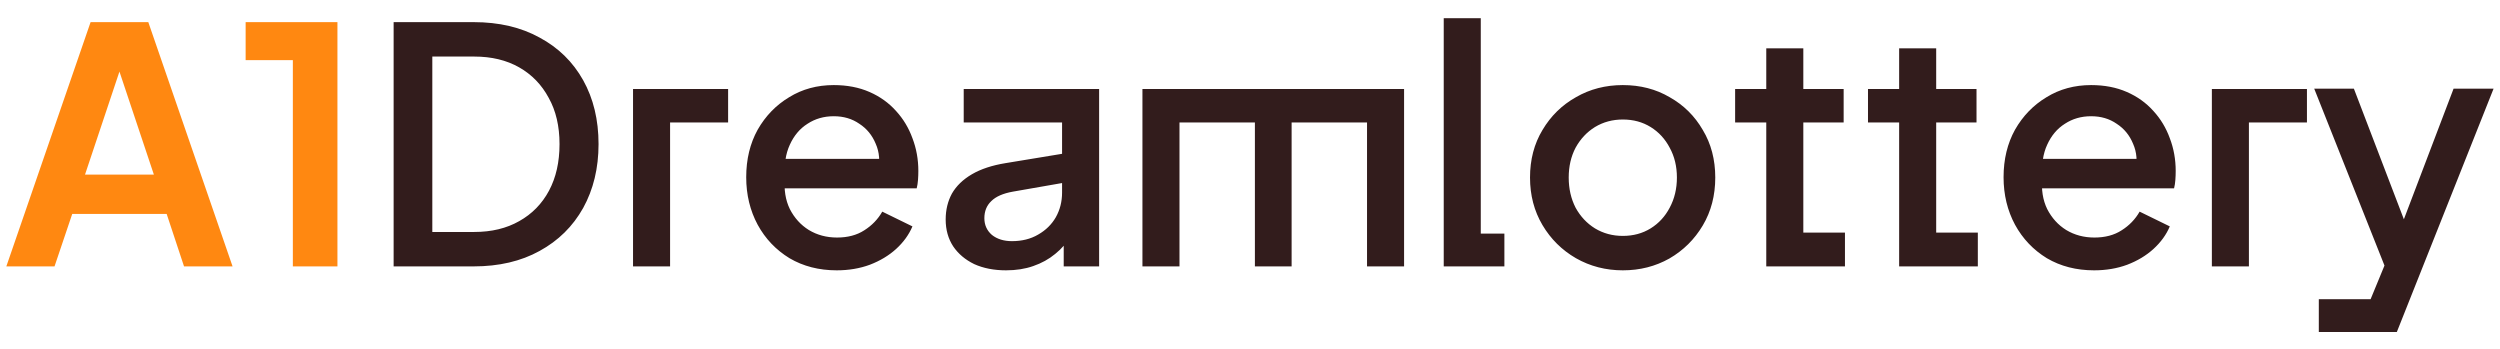
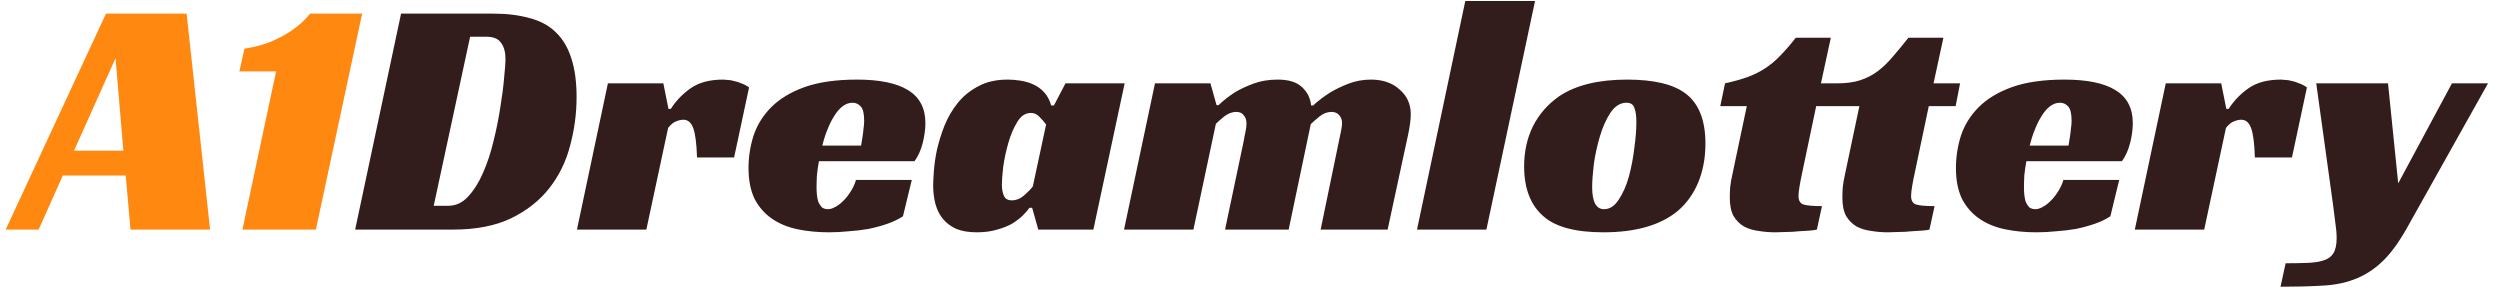
- <svg xmlns="http://www.w3.org/2000/svg" width="122" height="17" viewBox="0 0 122 17" fill="none">
-   <path d="M0.309 13L4.421 1.08H7.237L11.349 13H8.981L8.133 10.44H3.525L2.661 13H0.309ZM4.149 8.52H7.509L5.525 2.584H6.133L4.149 8.52ZM14.291 13V2.936H11.987V1.08H16.467V13H14.291Z" fill="#FF8811" />
-   <path d="M19.209 13V1.08H23.113C24.35 1.08 25.422 1.331 26.329 1.832C27.246 2.323 27.955 3.016 28.457 3.912C28.958 4.808 29.209 5.848 29.209 7.032C29.209 8.205 28.958 9.245 28.457 10.152C27.955 11.048 27.246 11.747 26.329 12.248C25.422 12.749 24.35 13 23.113 13H19.209ZM21.097 11.32H23.145C23.987 11.32 24.718 11.144 25.337 10.792C25.966 10.44 26.451 9.944 26.793 9.304C27.134 8.664 27.305 7.907 27.305 7.032C27.305 6.157 27.129 5.405 26.777 4.776C26.435 4.136 25.955 3.64 25.337 3.288C24.718 2.936 23.987 2.76 23.145 2.76H21.097V11.32ZM30.892 13V4.344H35.532V5.976H32.7V13H30.892ZM40.831 13.192C39.967 13.192 39.199 12.995 38.527 12.6C37.866 12.195 37.348 11.651 36.975 10.968C36.602 10.275 36.415 9.501 36.415 8.648C36.415 7.773 36.602 7 36.975 6.328C37.359 5.656 37.871 5.128 38.511 4.744C39.151 4.349 39.876 4.152 40.687 4.152C41.338 4.152 41.919 4.264 42.431 4.488C42.943 4.712 43.375 5.021 43.727 5.416C44.079 5.8 44.346 6.243 44.527 6.744C44.719 7.245 44.815 7.779 44.815 8.344C44.815 8.483 44.81 8.627 44.799 8.776C44.788 8.925 44.767 9.064 44.735 9.192H37.839V7.752H43.711L42.847 8.408C42.954 7.885 42.916 7.421 42.735 7.016C42.564 6.6 42.298 6.275 41.935 6.04C41.583 5.795 41.167 5.672 40.687 5.672C40.207 5.672 39.78 5.795 39.407 6.04C39.034 6.275 38.746 6.616 38.543 7.064C38.34 7.501 38.26 8.035 38.303 8.664C38.25 9.251 38.33 9.763 38.543 10.2C38.767 10.637 39.076 10.979 39.471 11.224C39.876 11.469 40.335 11.592 40.847 11.592C41.37 11.592 41.812 11.475 42.175 11.24C42.548 11.005 42.842 10.701 43.055 10.328L44.527 11.048C44.356 11.453 44.09 11.821 43.727 12.152C43.375 12.472 42.948 12.728 42.447 12.92C41.956 13.101 41.418 13.192 40.831 13.192ZM49.093 13.192C48.507 13.192 47.989 13.091 47.541 12.888C47.104 12.675 46.763 12.387 46.517 12.024C46.272 11.651 46.149 11.213 46.149 10.712C46.149 10.243 46.251 9.821 46.453 9.448C46.667 9.075 46.992 8.76 47.429 8.504C47.867 8.248 48.416 8.067 49.077 7.96L52.085 7.464V8.888L49.429 9.352C48.949 9.437 48.597 9.592 48.373 9.816C48.149 10.029 48.037 10.307 48.037 10.648C48.037 10.979 48.16 11.251 48.405 11.464C48.661 11.667 48.987 11.768 49.381 11.768C49.872 11.768 50.299 11.661 50.661 11.448C51.035 11.235 51.323 10.952 51.525 10.6C51.728 10.237 51.829 9.837 51.829 9.4V5.976H47.029V4.344H53.637V13H51.909V11.432L52.277 11.48C52.075 11.832 51.813 12.136 51.493 12.392C51.184 12.648 50.827 12.845 50.421 12.984C50.027 13.123 49.584 13.192 49.093 13.192ZM55.751 13V4.344H68.519V13H66.711V5.976H63.031V13H61.239V5.976H57.559V13H55.751ZM70.454 13V0.888H72.262V11.4H73.414V13H70.454ZM79.193 13.192C78.361 13.192 77.598 12.995 76.905 12.6C76.222 12.205 75.678 11.667 75.273 10.984C74.868 10.301 74.665 9.528 74.665 8.664C74.665 7.789 74.868 7.016 75.273 6.344C75.678 5.661 76.222 5.128 76.905 4.744C77.588 4.349 78.35 4.152 79.193 4.152C80.046 4.152 80.809 4.349 81.481 4.744C82.164 5.128 82.702 5.661 83.097 6.344C83.502 7.016 83.705 7.789 83.705 8.664C83.705 9.539 83.502 10.317 83.097 11C82.692 11.683 82.148 12.221 81.465 12.616C80.782 13 80.025 13.192 79.193 13.192ZM79.193 11.512C79.705 11.512 80.158 11.389 80.553 11.144C80.948 10.899 81.257 10.563 81.481 10.136C81.716 9.699 81.833 9.208 81.833 8.664C81.833 8.12 81.716 7.635 81.481 7.208C81.257 6.781 80.948 6.445 80.553 6.2C80.158 5.955 79.705 5.832 79.193 5.832C78.692 5.832 78.238 5.955 77.833 6.2C77.438 6.445 77.124 6.781 76.889 7.208C76.665 7.635 76.553 8.12 76.553 8.664C76.553 9.208 76.665 9.699 76.889 10.136C77.124 10.563 77.438 10.899 77.833 11.144C78.238 11.389 78.692 11.512 79.193 11.512ZM86.194 13V5.976H84.674V4.344H86.194V2.36H88.002V4.344H89.97V5.976H88.002V11.352H90.034V13H86.194ZM92.678 13V5.976H91.158V4.344H92.678V2.36H94.486V4.344H96.454V5.976H94.486V11.352H96.518V13H92.678ZM102.19 13.192C101.326 13.192 100.558 12.995 99.886 12.6C99.225 12.195 98.708 11.651 98.334 10.968C97.961 10.275 97.774 9.501 97.774 8.648C97.774 7.773 97.961 7 98.334 6.328C98.718 5.656 99.23 5.128 99.87 4.744C100.51 4.349 101.236 4.152 102.046 4.152C102.697 4.152 103.278 4.264 103.79 4.488C104.302 4.712 104.734 5.021 105.086 5.416C105.438 5.8 105.705 6.243 105.886 6.744C106.078 7.245 106.174 7.779 106.174 8.344C106.174 8.483 106.169 8.627 106.158 8.776C106.148 8.925 106.126 9.064 106.094 9.192H99.198V7.752H105.07L104.206 8.408C104.313 7.885 104.276 7.421 104.094 7.016C103.924 6.6 103.657 6.275 103.294 6.04C102.942 5.795 102.526 5.672 102.046 5.672C101.566 5.672 101.14 5.795 100.766 6.04C100.393 6.275 100.105 6.616 99.902 7.064C99.7 7.501 99.62 8.035 99.662 8.664C99.609 9.251 99.689 9.763 99.902 10.2C100.126 10.637 100.436 10.979 100.83 11.224C101.236 11.469 101.694 11.592 102.206 11.592C102.729 11.592 103.172 11.475 103.534 11.24C103.908 11.005 104.201 10.701 104.414 10.328L105.886 11.048C105.716 11.453 105.449 11.821 105.086 12.152C104.734 12.472 104.308 12.728 103.806 12.92C103.316 13.101 102.777 13.192 102.19 13.192ZM107.939 13V4.344H112.579V5.976H109.747V13H107.939ZM113.158 16.2V14.6H115.686L116.662 12.232L116.678 13.752L112.934 4.328H114.87L117.638 11.56H116.982L119.734 4.328H121.686L116.966 16.2H113.158Z" fill="#321C1C" />
+ <svg xmlns="http://www.w3.org/2000/svg" width="147" height="17" viewBox="0 0 147 17" fill="none">
+   <path d="M12.353 13.5H7.673L7.393 10.32H3.693L2.273 13.5H0.333L6.233 0.8H10.973L12.353 13.5ZM4.353 8.86H7.253L6.793 3.42L4.353 8.86ZM14.374 2.86C15.2 2.74 15.947 2.493 16.614 2.12C17.294 1.747 17.834 1.307 18.234 0.8H21.294L18.574 13.5H14.254L16.234 4.2H14.074L14.374 2.86Z" fill="#FF8811" />
+   <path d="M20.883 13.5L23.583 0.8H28.963C29.79 0.8 30.509 0.887 31.123 1.06C31.75 1.22 32.263 1.493 32.663 1.88C33.076 2.267 33.383 2.773 33.583 3.4C33.796 4.027 33.903 4.793 33.903 5.7C33.903 6.673 33.776 7.627 33.523 8.56C33.283 9.493 32.876 10.327 32.303 11.06C31.73 11.793 30.976 12.387 30.043 12.84C29.123 13.28 27.983 13.5 26.623 13.5H20.883ZM26.363 12.1C26.803 12.1 27.189 11.92 27.523 11.56C27.869 11.187 28.163 10.72 28.403 10.16C28.656 9.587 28.863 8.96 29.023 8.28C29.196 7.587 29.329 6.92 29.423 6.28C29.529 5.64 29.603 5.067 29.643 4.56C29.696 4.053 29.723 3.693 29.723 3.48C29.723 3.067 29.636 2.747 29.463 2.52C29.303 2.28 29.016 2.16 28.603 2.16H27.643L25.503 12.1H26.363ZM35.745 4.9H39.005L39.305 6.4H39.445C39.752 5.92 40.145 5.513 40.625 5.18C41.105 4.847 41.738 4.68 42.525 4.68C42.578 4.68 42.658 4.687 42.765 4.7C42.885 4.7 43.012 4.72 43.145 4.76C43.292 4.787 43.438 4.833 43.585 4.9C43.745 4.953 43.898 5.033 44.045 5.14L43.165 9.26H40.985C40.958 8.433 40.885 7.86 40.765 7.54C40.645 7.207 40.452 7.04 40.185 7.04C40.052 7.04 39.905 7.073 39.745 7.14C39.598 7.193 39.445 7.32 39.285 7.52L38.005 13.5H33.925L35.745 4.9ZM48.153 9.48C48.1 9.773 48.06 10.053 48.033 10.32C48.02 10.587 48.013 10.827 48.013 11.04C48.013 11.16 48.02 11.293 48.033 11.44C48.046 11.587 48.073 11.727 48.113 11.86C48.166 11.98 48.233 12.087 48.313 12.18C48.406 12.26 48.533 12.3 48.693 12.3C48.813 12.3 48.946 12.26 49.093 12.18C49.253 12.1 49.406 11.987 49.553 11.84C49.713 11.693 49.86 11.513 49.993 11.3C50.14 11.087 50.253 10.847 50.333 10.58H53.613L53.093 12.72C52.826 12.893 52.52 13.04 52.173 13.16C51.826 13.28 51.46 13.38 51.073 13.46C50.686 13.527 50.293 13.573 49.893 13.6C49.493 13.64 49.113 13.66 48.753 13.66C48.086 13.66 47.466 13.6 46.893 13.48C46.32 13.36 45.82 13.153 45.393 12.86C44.966 12.567 44.626 12.18 44.373 11.7C44.133 11.207 44.013 10.6 44.013 9.88C44.013 9.227 44.113 8.587 44.313 7.96C44.526 7.333 44.873 6.78 45.353 6.3C45.846 5.807 46.5 5.413 47.313 5.12C48.14 4.827 49.166 4.68 50.393 4.68C51.726 4.68 52.726 4.887 53.393 5.3C54.073 5.713 54.413 6.36 54.413 7.24C54.413 7.6 54.36 7.993 54.253 8.42C54.146 8.833 53.986 9.187 53.773 9.48H48.153ZM50.813 7.1C50.813 6.687 50.746 6.407 50.613 6.26C50.48 6.113 50.32 6.04 50.133 6.04C49.92 6.04 49.72 6.113 49.533 6.26C49.36 6.393 49.2 6.58 49.053 6.82C48.906 7.047 48.773 7.313 48.653 7.62C48.533 7.913 48.433 8.227 48.353 8.56H50.633C50.66 8.4 50.686 8.233 50.713 8.06C50.74 7.913 50.76 7.753 50.773 7.58C50.8 7.407 50.813 7.247 50.813 7.1ZM66.13 4.9L64.29 13.5H61.05L60.691 12.22H60.531C60.45 12.34 60.324 12.487 60.151 12.66C59.99 12.82 59.784 12.98 59.531 13.14C59.277 13.287 58.977 13.407 58.63 13.5C58.284 13.607 57.884 13.66 57.431 13.66C56.964 13.66 56.564 13.593 56.23 13.46C55.91 13.313 55.651 13.12 55.45 12.88C55.251 12.64 55.104 12.353 55.011 12.02C54.917 11.673 54.87 11.3 54.87 10.9C54.87 10.727 54.884 10.453 54.91 10.08C54.937 9.693 54.997 9.273 55.09 8.82C55.197 8.353 55.344 7.88 55.531 7.4C55.73 6.907 55.99 6.46 56.31 6.06C56.63 5.66 57.031 5.333 57.511 5.08C57.99 4.813 58.571 4.68 59.251 4.68C59.49 4.68 59.737 4.7 59.99 4.74C60.257 4.78 60.511 4.853 60.751 4.96C60.99 5.067 61.204 5.22 61.391 5.42C61.577 5.62 61.717 5.88 61.81 6.2H61.971L62.651 4.9H66.13ZM60.611 6.64C60.291 6.64 60.024 6.82 59.81 7.18C59.597 7.527 59.424 7.933 59.291 8.4C59.157 8.867 59.057 9.333 58.99 9.8C58.937 10.267 58.91 10.613 58.91 10.84C58.91 11.107 58.95 11.333 59.031 11.52C59.111 11.693 59.264 11.78 59.49 11.78C59.757 11.78 60.004 11.68 60.23 11.48C60.457 11.28 60.624 11.107 60.73 10.96L61.511 7.32C61.404 7.173 61.277 7.027 61.13 6.88C60.984 6.72 60.81 6.64 60.611 6.64ZM71.653 6.18C71.933 5.913 72.246 5.667 72.593 5.44C72.9 5.253 73.266 5.08 73.693 4.92C74.12 4.76 74.6 4.68 75.133 4.68C75.773 4.68 76.246 4.827 76.553 5.12C76.873 5.413 77.053 5.773 77.093 6.2H77.213C77.52 5.92 77.853 5.667 78.213 5.44C78.52 5.253 78.88 5.08 79.293 4.92C79.706 4.76 80.146 4.68 80.613 4.68C81.306 4.68 81.866 4.873 82.293 5.26C82.733 5.633 82.953 6.12 82.953 6.72C82.953 7.027 82.9 7.433 82.793 7.94C82.686 8.447 82.566 9 82.433 9.6L81.593 13.5H77.653L78.733 8.28C78.773 8.08 78.813 7.887 78.853 7.7C78.893 7.513 78.913 7.36 78.913 7.24C78.913 7.053 78.86 6.9 78.753 6.78C78.646 6.647 78.493 6.58 78.293 6.58C78.04 6.58 77.8 6.673 77.573 6.86C77.36 7.033 77.193 7.18 77.073 7.3L75.773 13.5H72.033L73.133 8.28C73.16 8.107 73.193 7.933 73.233 7.76C73.273 7.573 73.293 7.407 73.293 7.26C73.293 7.06 73.24 6.9 73.133 6.78C73.04 6.647 72.893 6.58 72.693 6.58C72.453 6.58 72.22 6.667 71.993 6.84C71.78 7.013 71.613 7.16 71.493 7.28L70.173 13.5H66.093L67.913 4.9H71.173L71.533 6.18H71.653ZM87.4 13.5H83.32L86.159 0.06H90.26L87.4 13.5ZM95.679 4.68C97.266 4.68 98.419 4.96 99.139 5.52C99.899 6.107 100.279 7.08 100.279 8.44C100.279 9.28 100.139 10.04 99.859 10.72C99.579 11.387 99.186 11.94 98.679 12.38C97.666 13.233 96.199 13.66 94.279 13.66C92.639 13.66 91.466 13.347 90.759 12.72C89.999 12.067 89.619 11.087 89.619 9.78C89.619 8.913 89.792 8.127 90.139 7.42C90.499 6.713 91.012 6.127 91.679 5.66C92.652 5.007 93.986 4.68 95.679 4.68ZM94.319 12.3C94.652 12.3 94.939 12.113 95.179 11.74C95.432 11.367 95.632 10.913 95.779 10.38C95.926 9.833 96.032 9.273 96.099 8.7C96.179 8.113 96.219 7.607 96.219 7.18C96.219 6.807 96.179 6.527 96.099 6.34C96.032 6.14 95.879 6.04 95.639 6.04C95.279 6.04 94.966 6.233 94.699 6.62C94.446 7.007 94.239 7.467 94.079 8C93.919 8.533 93.799 9.08 93.719 9.64C93.652 10.2 93.619 10.653 93.619 11C93.619 11.867 93.852 12.3 94.319 12.3ZM105.972 10.14C105.905 10.447 105.852 10.72 105.812 10.96C105.772 11.2 105.752 11.387 105.752 11.52C105.752 11.787 105.845 11.953 106.032 12.02C106.232 12.087 106.598 12.12 107.132 12.12L106.832 13.5C106.738 13.527 106.592 13.547 106.392 13.56C106.205 13.573 105.992 13.587 105.752 13.6C105.525 13.627 105.285 13.64 105.032 13.64C104.792 13.653 104.578 13.66 104.392 13.66C104.058 13.66 103.732 13.633 103.412 13.58C103.092 13.54 102.805 13.453 102.552 13.32C102.298 13.173 102.092 12.967 101.932 12.7C101.785 12.433 101.712 12.073 101.712 11.62C101.712 11.46 101.718 11.26 101.732 11.02C101.758 10.78 101.805 10.513 101.872 10.22L102.712 6.24H101.152L101.432 4.9C101.925 4.793 102.358 4.673 102.732 4.54C103.105 4.407 103.445 4.24 103.752 4.04C104.072 3.84 104.372 3.593 104.652 3.3C104.945 3.007 105.258 2.647 105.592 2.22H107.652L107.072 4.9H108.052C108.558 4.9 108.998 4.84 109.372 4.72C109.745 4.6 110.085 4.427 110.392 4.2C110.698 3.973 110.992 3.693 111.272 3.36C111.565 3.027 111.878 2.647 112.212 2.22H114.272L113.692 4.9H115.252L114.992 6.24H113.412L112.592 10.14C112.525 10.447 112.472 10.72 112.432 10.96C112.392 11.2 112.372 11.387 112.372 11.52C112.372 11.787 112.465 11.953 112.652 12.02C112.852 12.087 113.218 12.12 113.752 12.12L113.452 13.5C113.358 13.527 113.212 13.547 113.012 13.56C112.825 13.573 112.612 13.587 112.372 13.6C112.145 13.627 111.905 13.64 111.652 13.64C111.412 13.653 111.198 13.66 111.012 13.66C110.678 13.66 110.352 13.633 110.032 13.58C109.712 13.54 109.425 13.453 109.172 13.32C108.918 13.173 108.712 12.967 108.552 12.7C108.405 12.433 108.332 12.073 108.332 11.62C108.332 11.46 108.338 11.26 108.352 11.02C108.378 10.78 108.425 10.513 108.492 10.22L109.332 6.24H106.792L105.972 10.14ZM119.149 9.48C119.096 9.773 119.056 10.053 119.029 10.32C119.016 10.587 119.009 10.827 119.009 11.04C119.009 11.16 119.016 11.293 119.029 11.44C119.042 11.587 119.069 11.727 119.109 11.86C119.162 11.98 119.229 12.087 119.309 12.18C119.402 12.26 119.529 12.3 119.689 12.3C119.809 12.3 119.942 12.26 120.089 12.18C120.249 12.1 120.402 11.987 120.549 11.84C120.709 11.693 120.856 11.513 120.989 11.3C121.136 11.087 121.249 10.847 121.329 10.58H124.609L124.089 12.72C123.822 12.893 123.516 13.04 123.169 13.16C122.822 13.28 122.456 13.38 122.069 13.46C121.682 13.527 121.289 13.573 120.889 13.6C120.489 13.64 120.109 13.66 119.749 13.66C119.082 13.66 118.462 13.6 117.889 13.48C117.316 13.36 116.816 13.153 116.389 12.86C115.962 12.567 115.622 12.18 115.369 11.7C115.129 11.207 115.009 10.6 115.009 9.88C115.009 9.227 115.109 8.587 115.309 7.96C115.522 7.333 115.869 6.78 116.349 6.3C116.842 5.807 117.496 5.413 118.309 5.12C119.136 4.827 120.162 4.68 121.389 4.68C122.722 4.68 123.722 4.887 124.389 5.3C125.069 5.713 125.409 6.36 125.409 7.24C125.409 7.6 125.356 7.993 125.249 8.42C125.142 8.833 124.982 9.187 124.769 9.48H119.149ZM121.809 7.1C121.809 6.687 121.742 6.407 121.609 6.26C121.476 6.113 121.316 6.04 121.129 6.04C120.916 6.04 120.716 6.113 120.529 6.26C120.356 6.393 120.196 6.58 120.049 6.82C119.902 7.047 119.769 7.313 119.649 7.62C119.529 7.913 119.429 8.227 119.349 8.56H121.629C121.656 8.4 121.682 8.233 121.709 8.06C121.736 7.913 121.756 7.753 121.769 7.58C121.796 7.407 121.809 7.247 121.809 7.1ZM127.347 4.9H130.607L130.907 6.4H131.047C131.353 5.92 131.747 5.513 132.227 5.18C132.707 4.847 133.34 4.68 134.127 4.68C134.18 4.68 134.26 4.687 134.367 4.7C134.487 4.7 134.613 4.72 134.747 4.76C134.893 4.787 135.04 4.833 135.187 4.9C135.347 4.953 135.5 5.033 135.647 5.14L134.767 9.26H132.587C132.56 8.433 132.487 7.86 132.367 7.54C132.247 7.207 132.053 7.04 131.787 7.04C131.653 7.04 131.507 7.073 131.347 7.14C131.2 7.193 131.047 7.32 130.887 7.52L129.607 13.5H125.527L127.347 4.9ZM140.415 4.9L141.015 10.78L144.175 4.9H146.295L141.475 13.5C140.995 14.34 140.508 14.987 140.015 15.44C139.521 15.893 138.981 16.227 138.395 16.44C137.821 16.653 137.181 16.773 136.475 16.8C135.781 16.84 134.988 16.86 134.095 16.86L134.395 15.48C134.835 15.48 135.241 15.473 135.615 15.46C136.001 15.447 136.308 15.407 136.535 15.34C136.841 15.26 137.061 15.113 137.195 14.9C137.328 14.7 137.395 14.4 137.395 14C137.395 13.733 137.368 13.427 137.315 13.08C137.275 12.733 137.228 12.367 137.175 11.98L136.195 4.9H140.415Z" fill="#321C1C" />
</svg>
